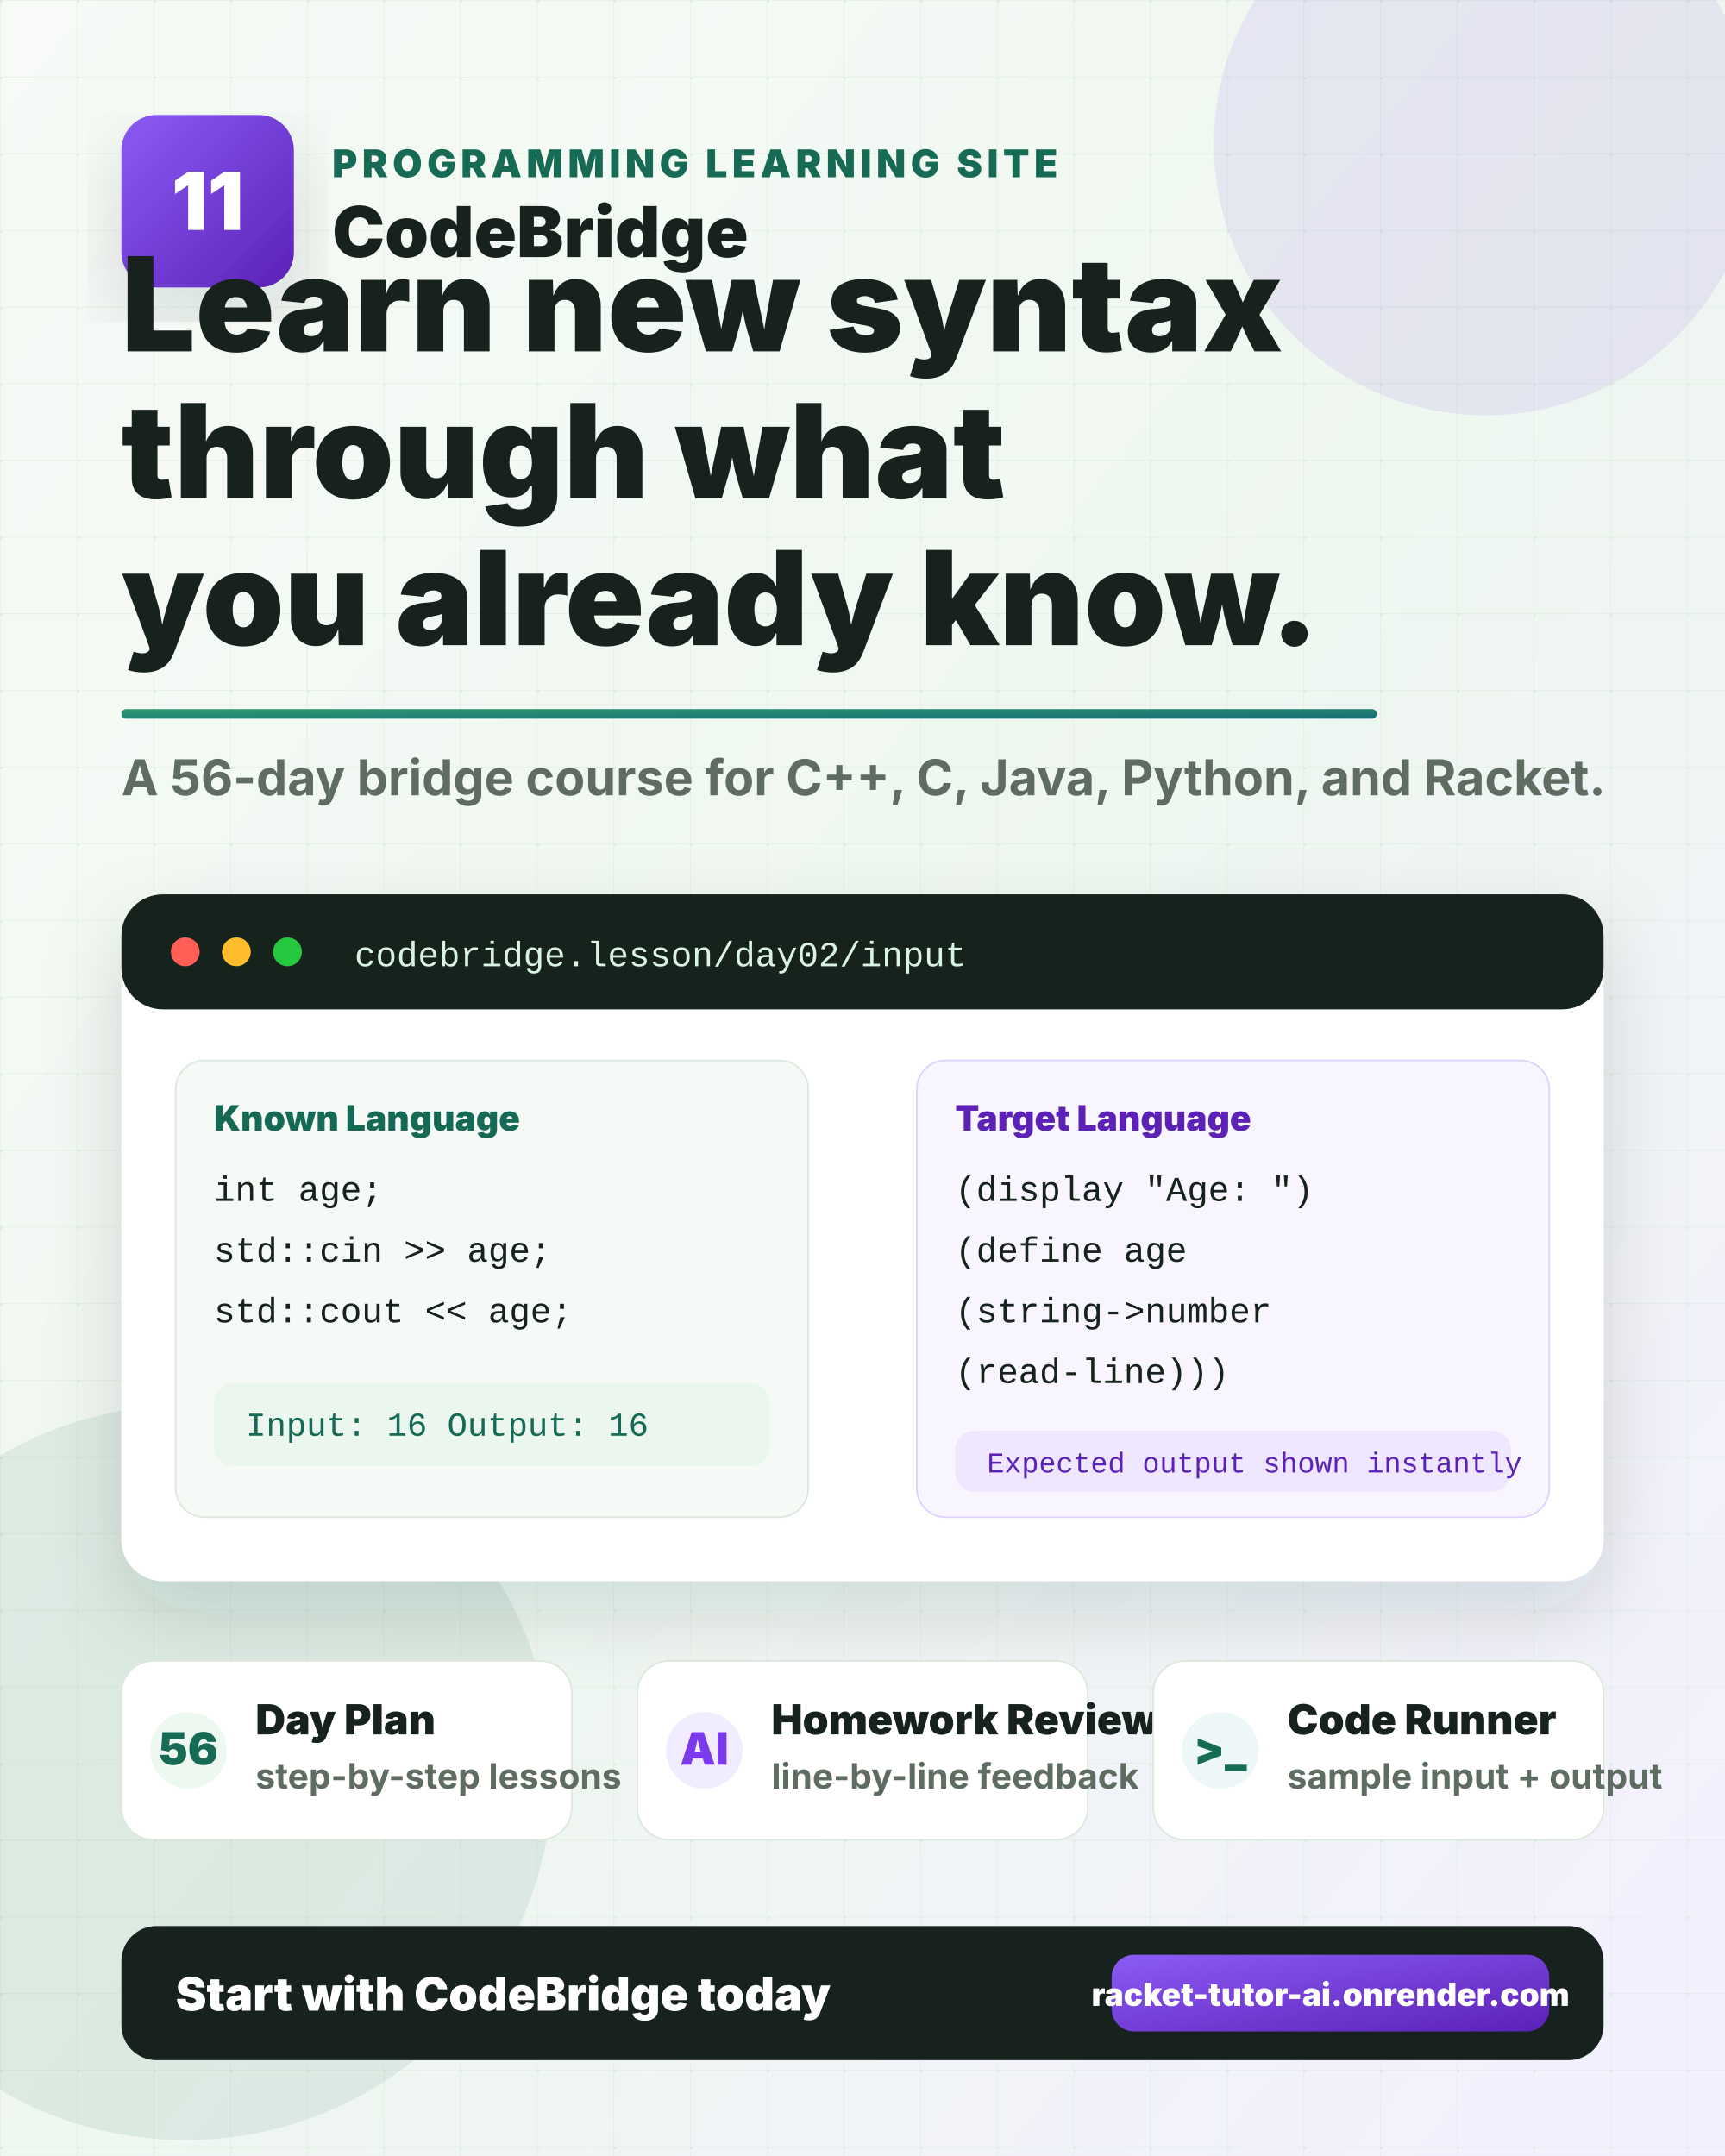
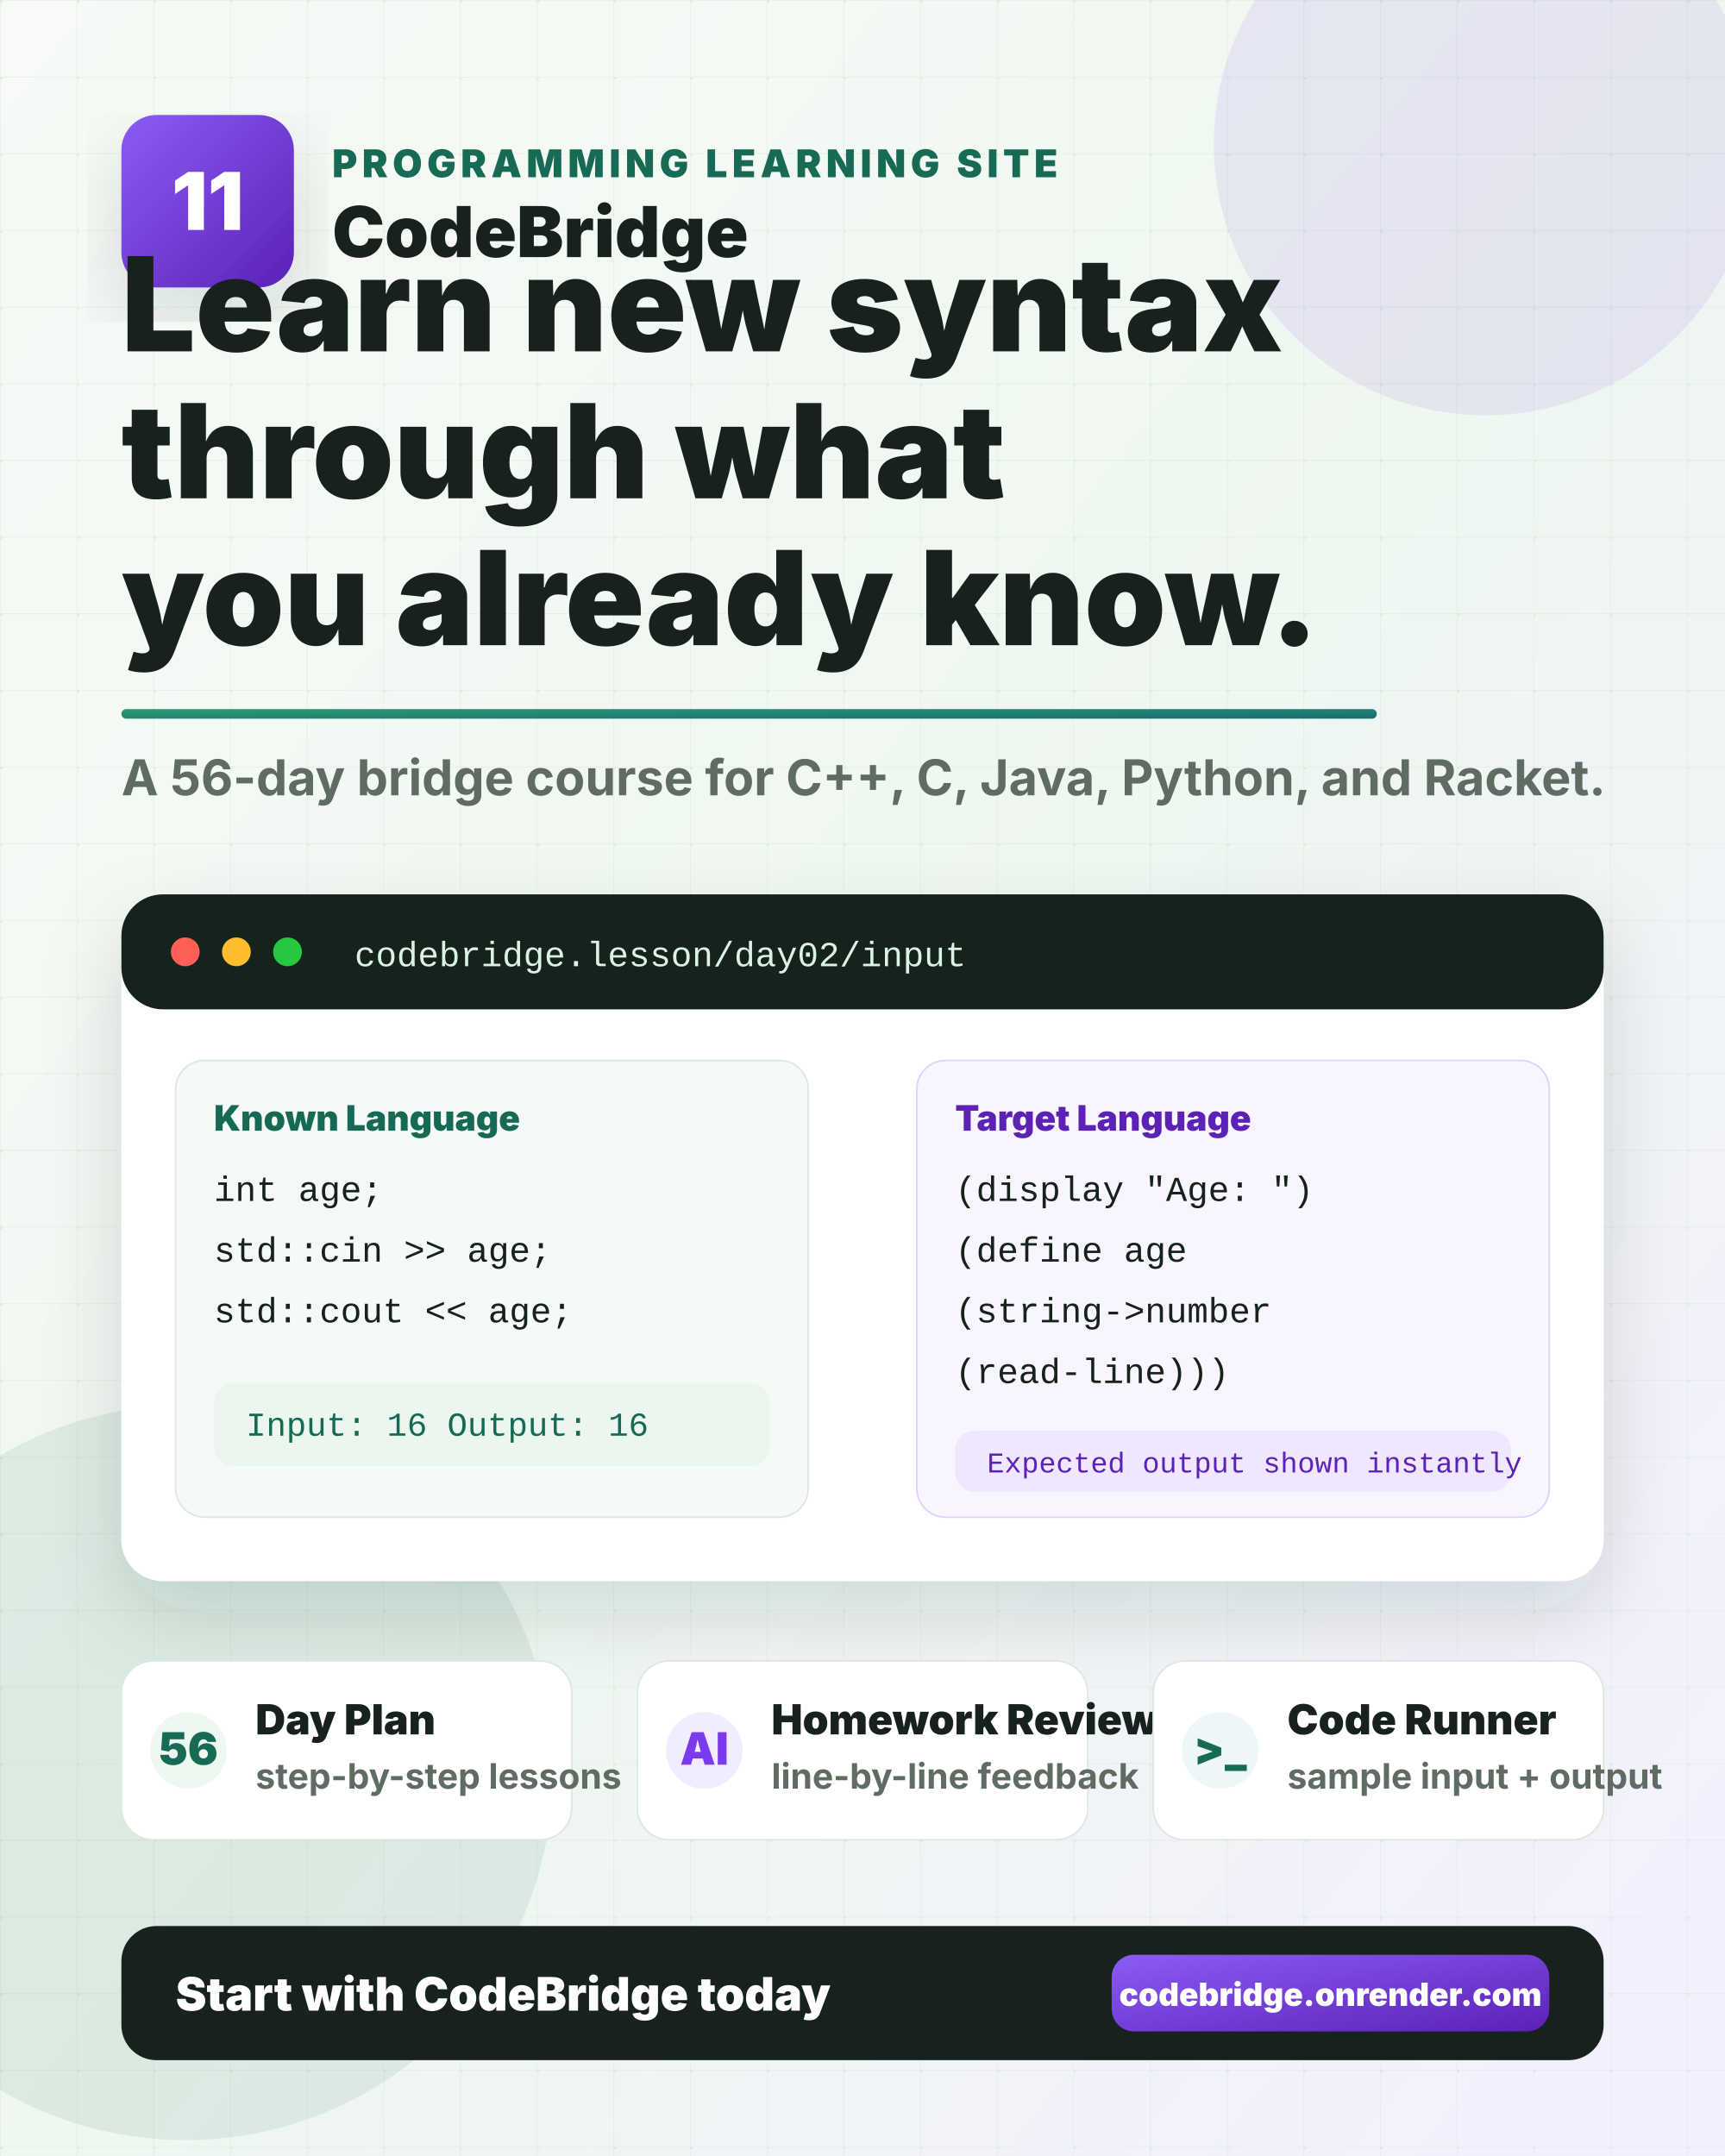
<svg xmlns="http://www.w3.org/2000/svg" width="1080" height="1350" viewBox="0 0 1080 1350" role="img" aria-labelledby="title desc">
  <defs>
    <linearGradient id="bg" x1="0" y1="0" x2="1" y2="1">
      <stop offset="0" stop-color="#f7faf6" />
      <stop offset="0.52" stop-color="#eef7f0" />
      <stop offset="1" stop-color="#f3efff" />
    </linearGradient>
    <linearGradient id="purple" x1="0" y1="0" x2="1" y2="1">
      <stop offset="0" stop-color="#8b5cf6" />
      <stop offset="1" stop-color="#5b21b6" />
    </linearGradient>
    <linearGradient id="green" x1="0" y1="0" x2="1" y2="1">
      <stop offset="0" stop-color="#2f9b72" />
      <stop offset="1" stop-color="#176b74" />
    </linearGradient>
    <pattern id="grid" width="48" height="48" patternUnits="userSpaceOnUse">
      <path d="M 48 0 L 0 0 0 48" fill="none" stroke="#dbe8dc" stroke-width="1" />
      <circle cx="0" cy="0" r="2" fill="#c9dccd" />
    </pattern>
    <filter id="shadow" x="-20%" y="-20%" width="140%" height="140%">
      <feDropShadow dx="0" dy="20" stdDeviation="24" flood-color="#20372d" flood-opacity="0.14" />
    </filter>
    <style>
      .sans { font-family: Inter, ui-sans-serif, system-ui, -apple-system, BlinkMacSystemFont, "Segoe UI", Arial, sans-serif; }
      .mono { font-family: "SFMono-Regular", Consolas, "Liberation Mono", Menlo, monospace; }
      .ink { fill: #17211d; }
      .muted { fill: #5e6c61; }
      .green { fill: #176b54; }
      .white { fill: #ffffff; }
      .small-caps { font-size: 24px; font-weight: 900; letter-spacing: 3px; }
      .card-title { font-size: 26px; font-weight: 900; }
      .card-copy { font-size: 22px; font-weight: 650; }
      .chip { font-size: 23px; font-weight: 900; }
    </style>
  </defs>
  <rect width="1080" height="1350" fill="url(#bg)" />
  <rect width="1080" height="1350" fill="url(#grid)" opacity="0.48" />
  <circle cx="930" cy="90" r="170" fill="#7c3aed" opacity="0.10" />
  <circle cx="116" cy="1110" r="230" fill="#27745a" opacity="0.10" />
  <g transform="translate(76 72)">
    <rect x="0" y="0" width="108" height="108" rx="22" fill="url(#purple)" filter="url(#shadow)" />
    <text class="sans white" x="54" y="72" text-anchor="middle" font-size="50" font-weight="950">11</text>
    <text class="sans green small-caps" x="132" y="39">PROGRAMMING LEARNING SITE</text>
    <text class="sans ink" x="132" y="89" font-size="44" font-weight="950">CodeBridge</text>
  </g>
  <g transform="translate(76 220)">
    <text class="sans ink" x="0" y="0" font-size="82" font-weight="950">Learn new syntax</text>
    <text class="sans ink" x="0" y="92" font-size="82" font-weight="950">through what</text>
    <text class="sans ink" x="0" y="184" font-size="82" font-weight="950">you already know.</text>
    <rect x="0" y="224" width="786" height="6" rx="3" fill="url(#green)" />
    <text class="sans muted" x="0" y="278" font-size="31" font-weight="650">A 56-day bridge course for C++, C, Java, Python, and Racket.</text>
  </g>
  <g transform="translate(76 560)" filter="url(#shadow)">
    <rect x="0" y="0" width="928" height="430" rx="26" fill="#ffffff" />
    <rect x="0" y="0" width="928" height="72" rx="26" fill="#17211d" />
    <circle cx="40" cy="36" r="9" fill="#ff5f57" />
    <circle cx="72" cy="36" r="9" fill="#ffbd2e" />
    <circle cx="104" cy="36" r="9" fill="#28c840" />
    <text class="mono" x="146" y="45" fill="#d9f3e5" font-size="22">codebridge.lesson/day02/input</text>
    <g transform="translate(34 104)">
      <rect width="396" height="286" rx="18" fill="#f5faf6" stroke="#dce8dd" />
      <text class="sans green" x="24" y="44" font-size="22" font-weight="950">Known Language</text>
      <text class="mono ink" x="24" y="88" font-size="22">int age;</text>
      <text class="mono ink" x="24" y="126" font-size="22">std::cin &gt;&gt; age;</text>
      <text class="mono ink" x="24" y="164" font-size="22">std::cout &lt;&lt; age;</text>
      <rect x="24" y="202" width="348" height="52" rx="12" fill="#eaf6ee" />
      <text class="mono green" x="44" y="235" font-size="21">Input: 16  Output: 16</text>
    </g>
    <g transform="translate(498 104)">
      <rect width="396" height="286" rx="18" fill="#f8f5ff" stroke="#ddd2ff" />
      <text class="sans" x="24" y="44" font-size="22" font-weight="950" fill="#5b21b6">Target Language</text>
      <text class="mono ink" x="24" y="88" font-size="22">(display "Age: ")</text>
      <text class="mono ink" x="24" y="126" font-size="22">(define age</text>
      <text class="mono ink" x="24" y="164" font-size="22">  (string-&gt;number</text>
      <text class="mono ink" x="24" y="202" font-size="22">   (read-line)))</text>
      <rect x="24" y="232" width="348" height="38" rx="12" fill="#eee7ff" />
      <text class="mono" x="44" y="258" font-size="18" fill="#5b21b6">Expected output shown instantly</text>
    </g>
  </g>
  <g transform="translate(76 1040)">
    <g>
      <rect width="282" height="112" rx="20" fill="#ffffff" stroke="#dce8dd" />
      <circle cx="42" cy="56" r="24" fill="#edf8f1" />
      <text class="sans green" x="42" y="65" text-anchor="middle" font-size="28" font-weight="950">56</text>
      <text class="sans ink card-title" x="84" y="46">Day Plan</text>
      <text class="sans muted card-copy" x="84" y="80">step-by-step lessons</text>
    </g>
    <g transform="translate(323 0)">
      <rect width="282" height="112" rx="20" fill="#ffffff" stroke="#dce8dd" />
      <circle cx="42" cy="56" r="24" fill="#f1ecff" />
      <text class="sans" x="42" y="65" text-anchor="middle" font-size="28" font-weight="950" fill="#7c3aed">AI</text>
      <text class="sans ink card-title" x="84" y="46">Homework Review</text>
      <text class="sans muted card-copy" x="84" y="80">line-by-line feedback</text>
    </g>
    <g transform="translate(646 0)">
      <rect width="282" height="112" rx="20" fill="#ffffff" stroke="#dce8dd" />
      <circle cx="42" cy="56" r="24" fill="#eef7f8" />
      <text class="sans green" x="42" y="65" text-anchor="middle" font-size="28" font-weight="950">&gt;_</text>
      <text class="sans ink card-title" x="84" y="46">Code Runner</text>
      <text class="sans muted card-copy" x="84" y="80">sample input + output</text>
    </g>
  </g>
  <g transform="translate(76 1206)">
    <rect x="0" y="0" width="928" height="84" rx="22" fill="#17211d" />
    <text class="sans white" x="34" y="53" font-size="29" font-weight="850">Start with CodeBridge today</text>
    <rect x="620" y="18" width="274" height="48" rx="14" fill="url(#purple)" />
-     <text class="sans white" x="757" y="50" text-anchor="middle" font-size="20" font-weight="950">racket-tutor-ai.onrender.com</text>
+     <text class="sans white" x="757" y="50" text-anchor="middle" font-size="20" font-weight="950">codebridge.onrender.com</text>
  </g>
</svg>
